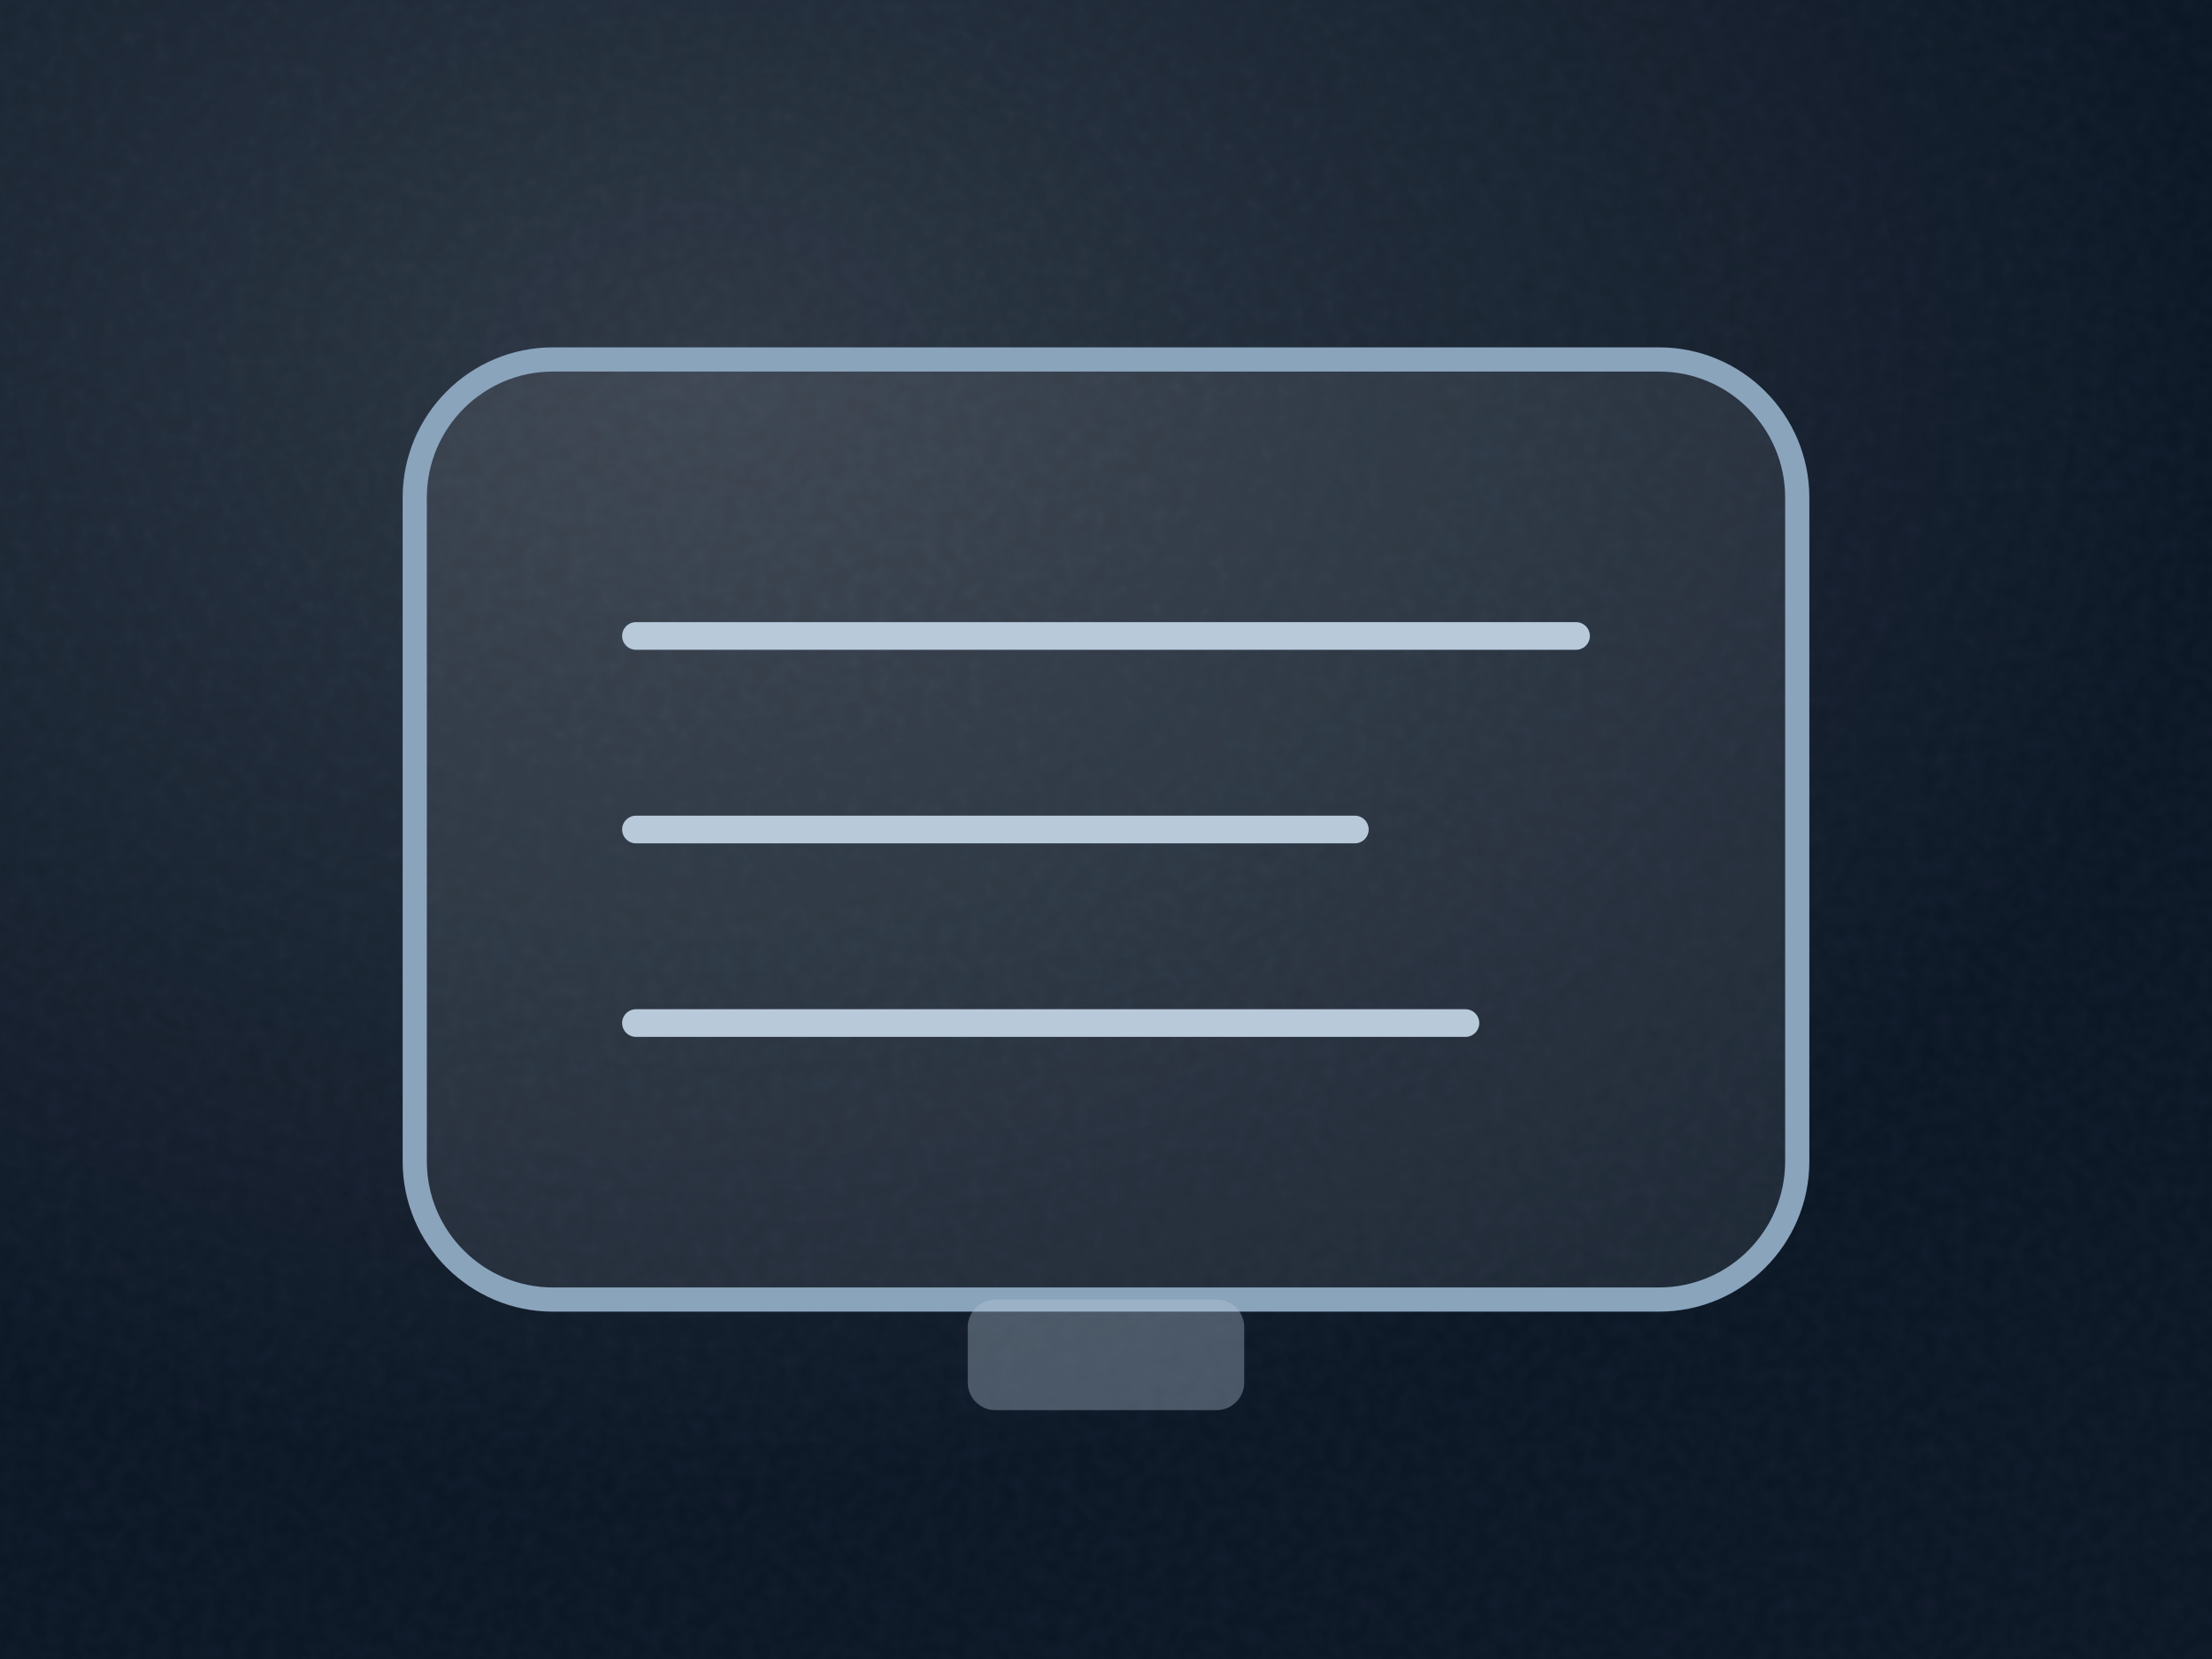
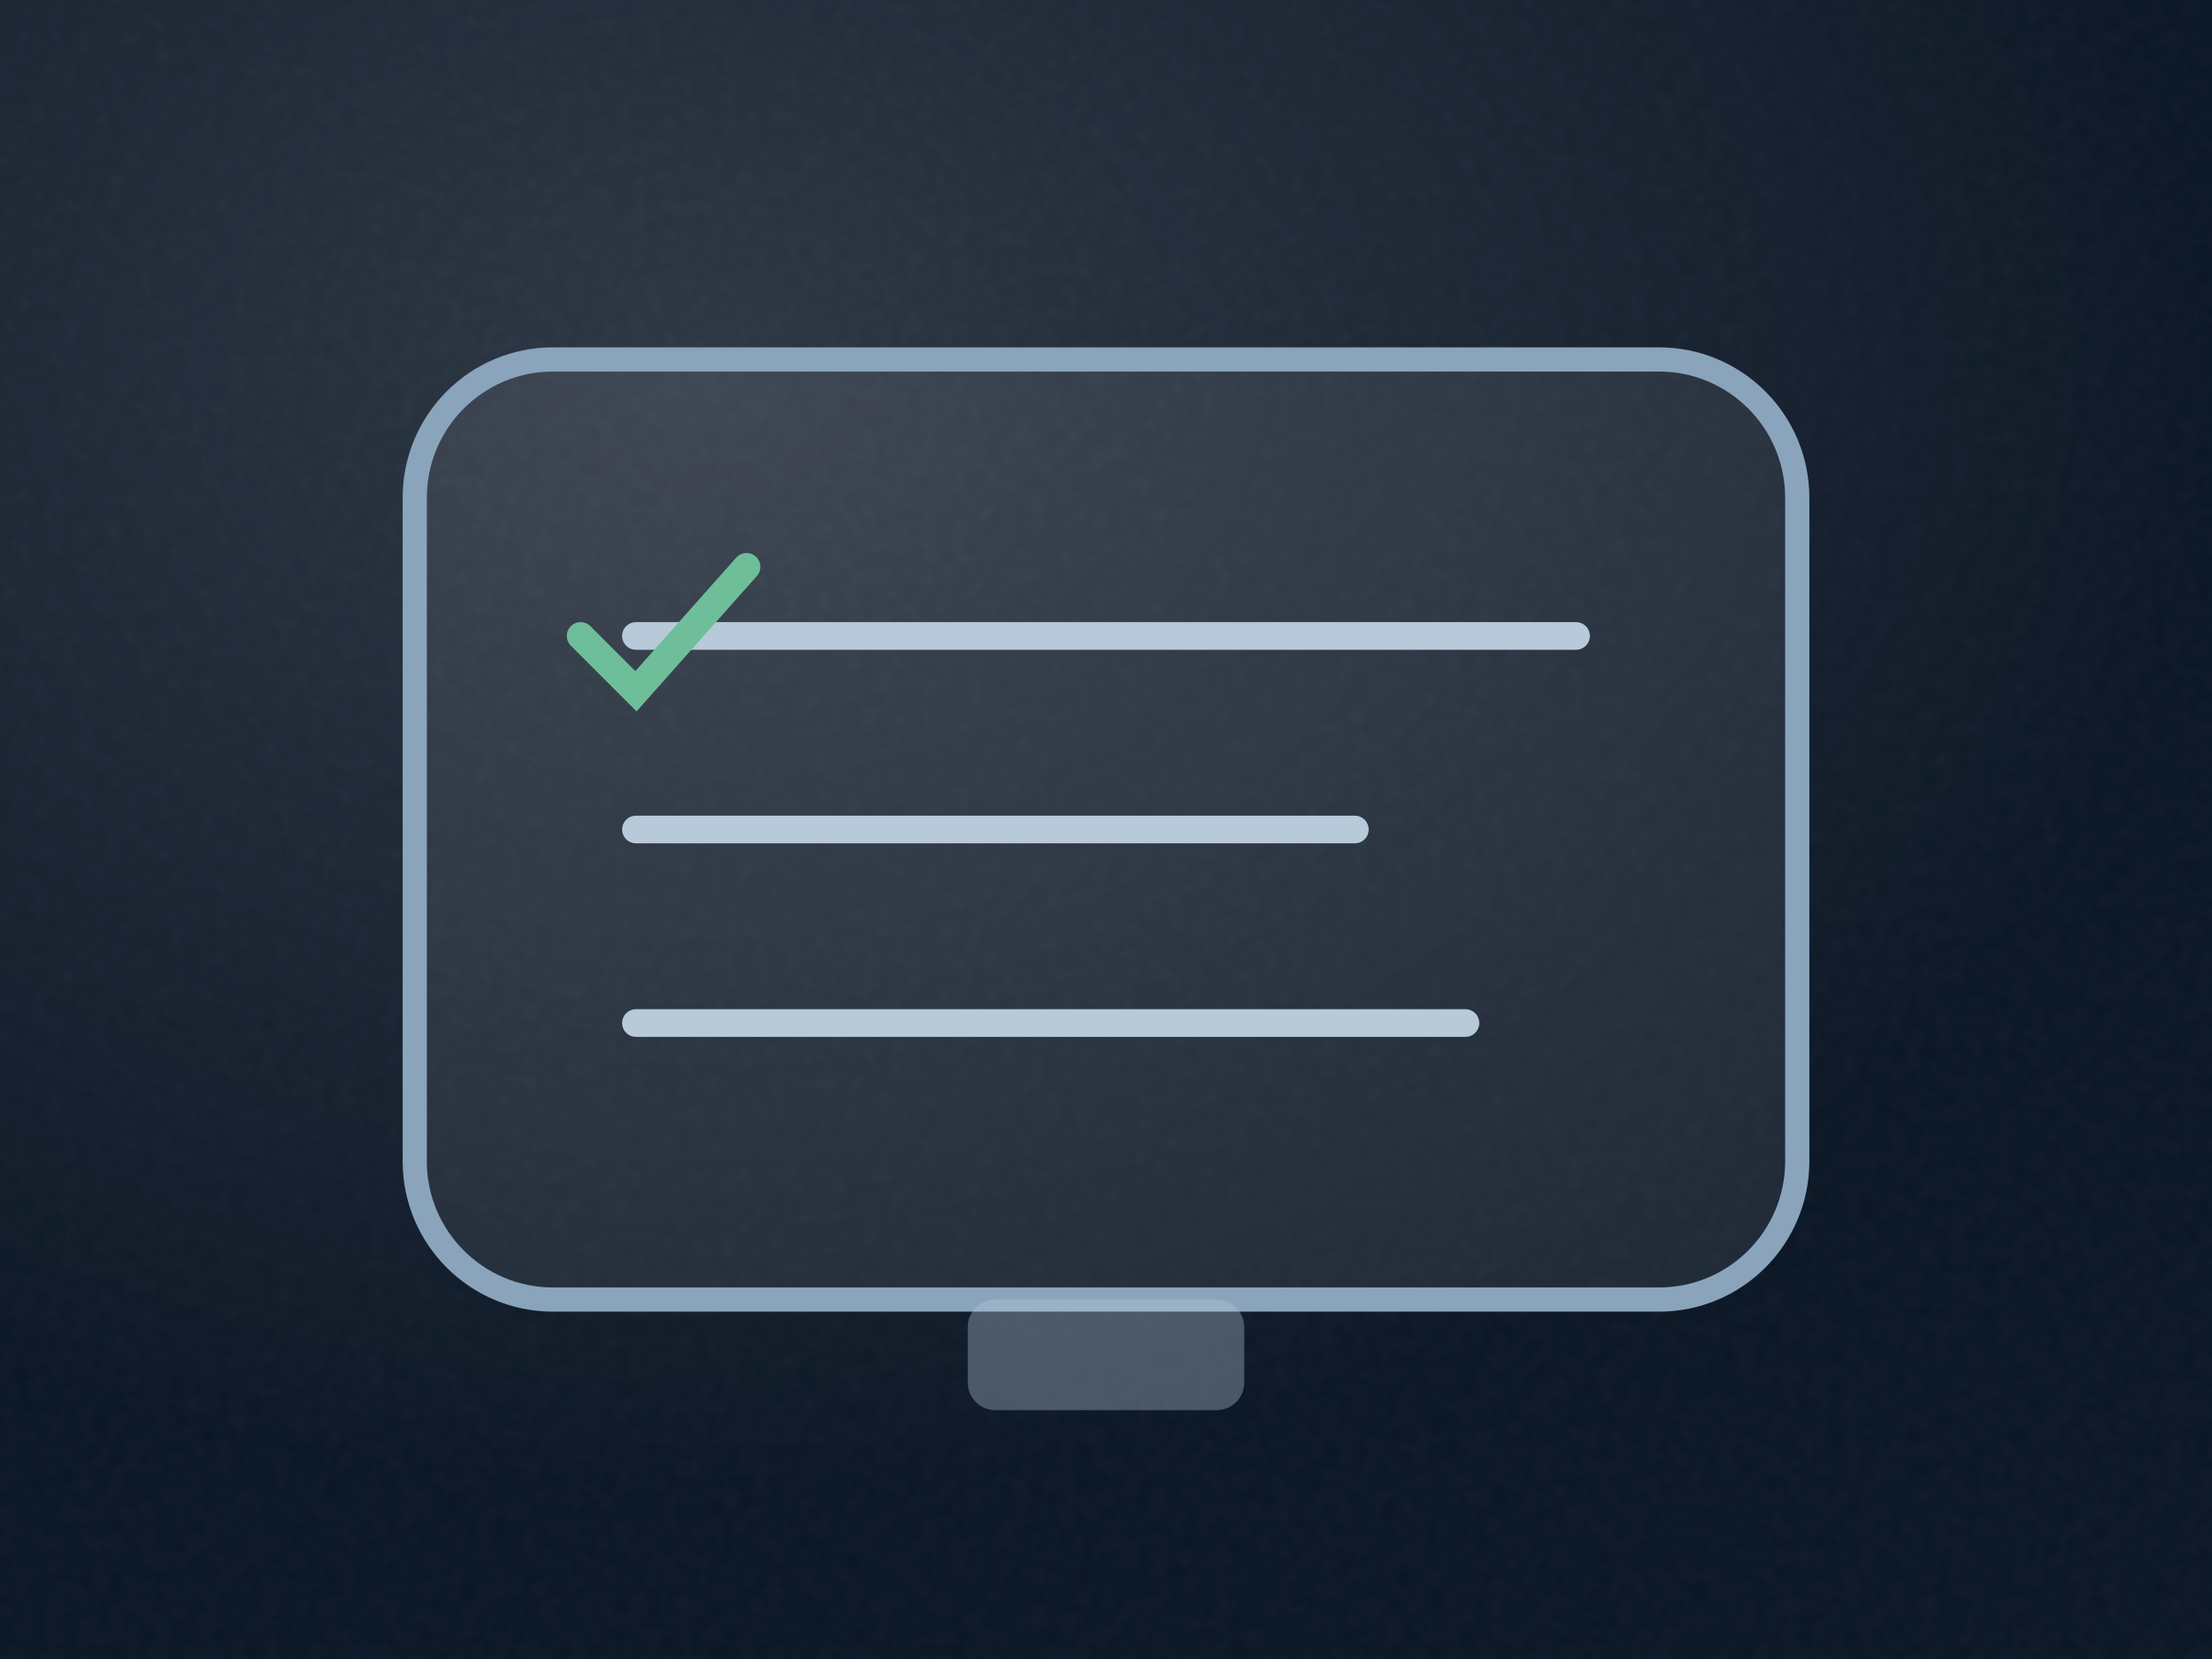
<svg xmlns="http://www.w3.org/2000/svg" viewBox="0 0 160 120" role="img" aria-label="lesson-board">
  <defs>
    <radialGradient id="glessonboard" cx="32%" cy="22%" r="68%">
      <stop offset="0%" stop-color="#ffffff" stop-opacity="0.14" />
      <stop offset="100%" stop-color="#ffffff" stop-opacity="0" />
    </radialGradient>
    <filter id="nlessonboard" x="-20%" y="-20%" width="140%" height="140%">
      <feTurbulence type="fractalNoise" baseFrequency="0.9" numOctaves="2" stitchTiles="stitch" result="noise" />
      <feColorMatrix type="matrix" values="0 0 0 0 0.7  0 0 0 0 0.8  0 0 0 0 0.9  0 0 0 0.045 0" />
    </filter>
  </defs>
  <rect width="160" height="120" fill="#0a1524" />
  <rect width="160" height="120" fill="url(#glessonboard)" />
  <rect width="160" height="120" filter="url(#nlessonboard)" opacity="0.85" />
  <rect x="30" y="26" width="100" height="68" rx="10" fill="rgba(255,255,255,0.08)" stroke="#8aa4bc" stroke-width="1.75" />
  <path d="M46 46 h68 M46 60 h52 M46 74 h60" stroke="#b8c9da" stroke-width="2" stroke-linecap="round" />
  <rect x="70" y="94" width="20" height="8" rx="2" fill="rgba(184,201,218,0.35)" />
+   <path d="M42 46 l4 4 8 -9" fill="none" stroke="#6fbe9a" stroke-width="2" stroke-linecap="round" />
</svg>
